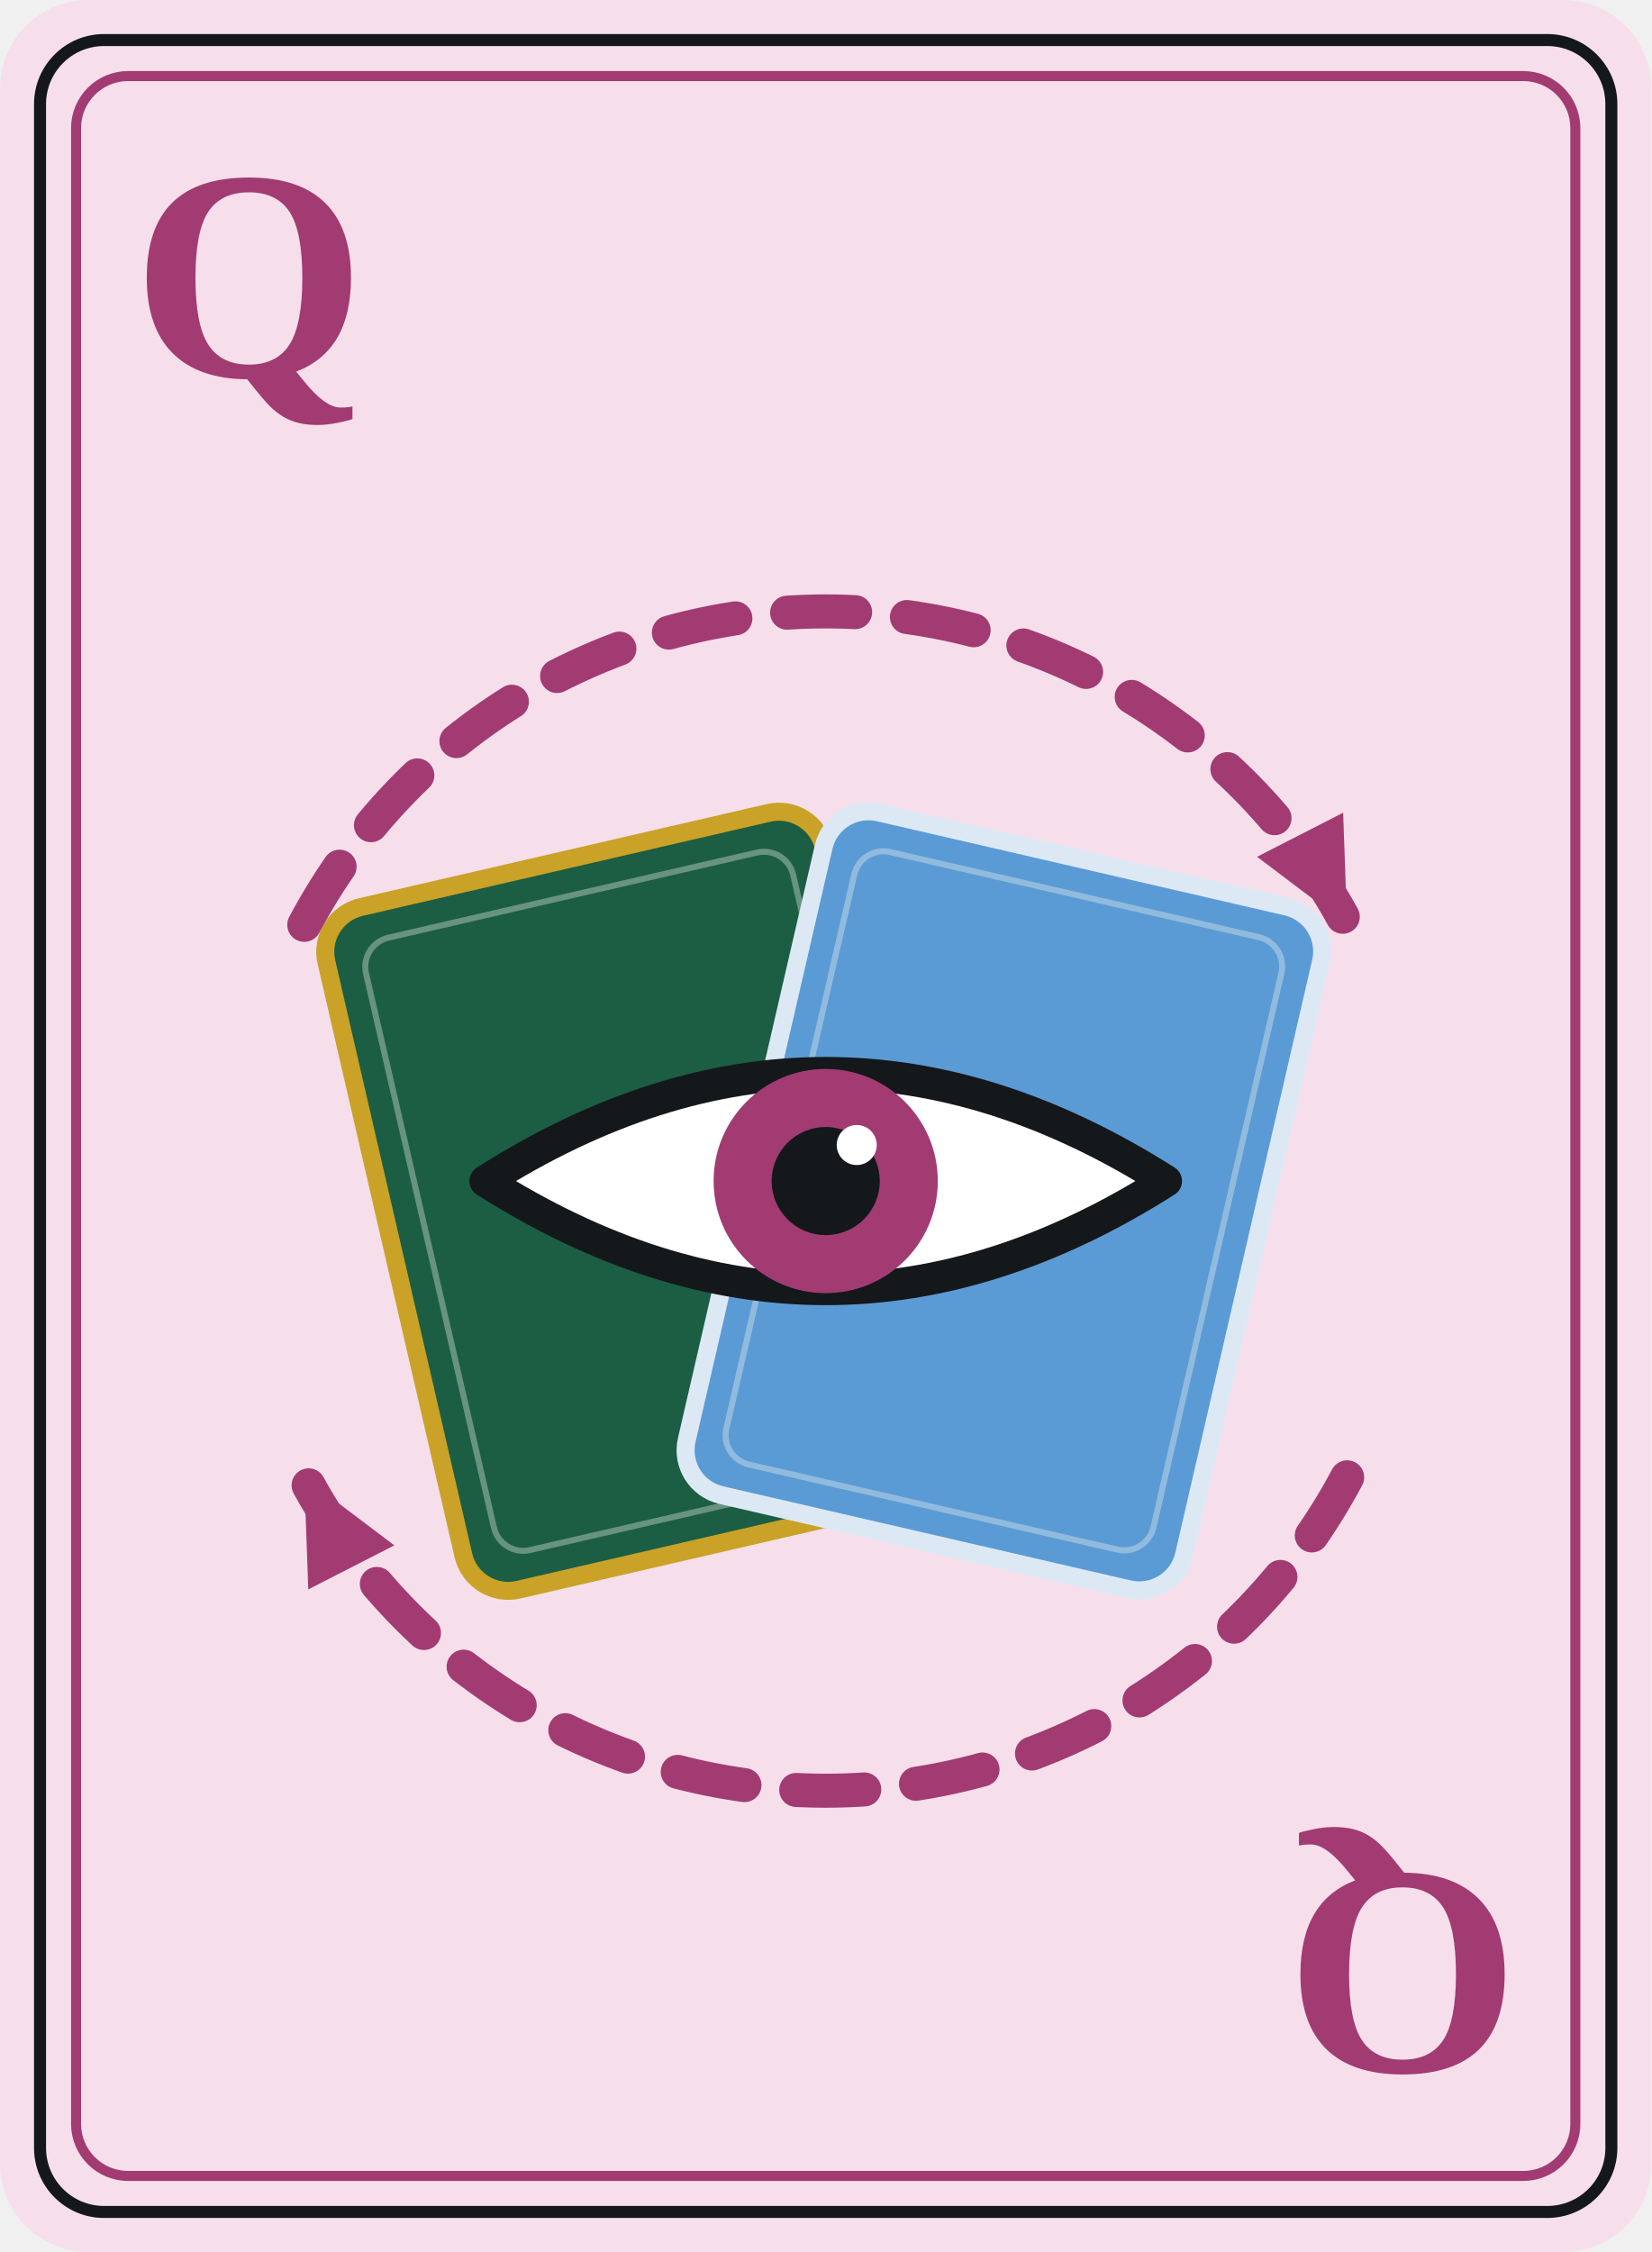
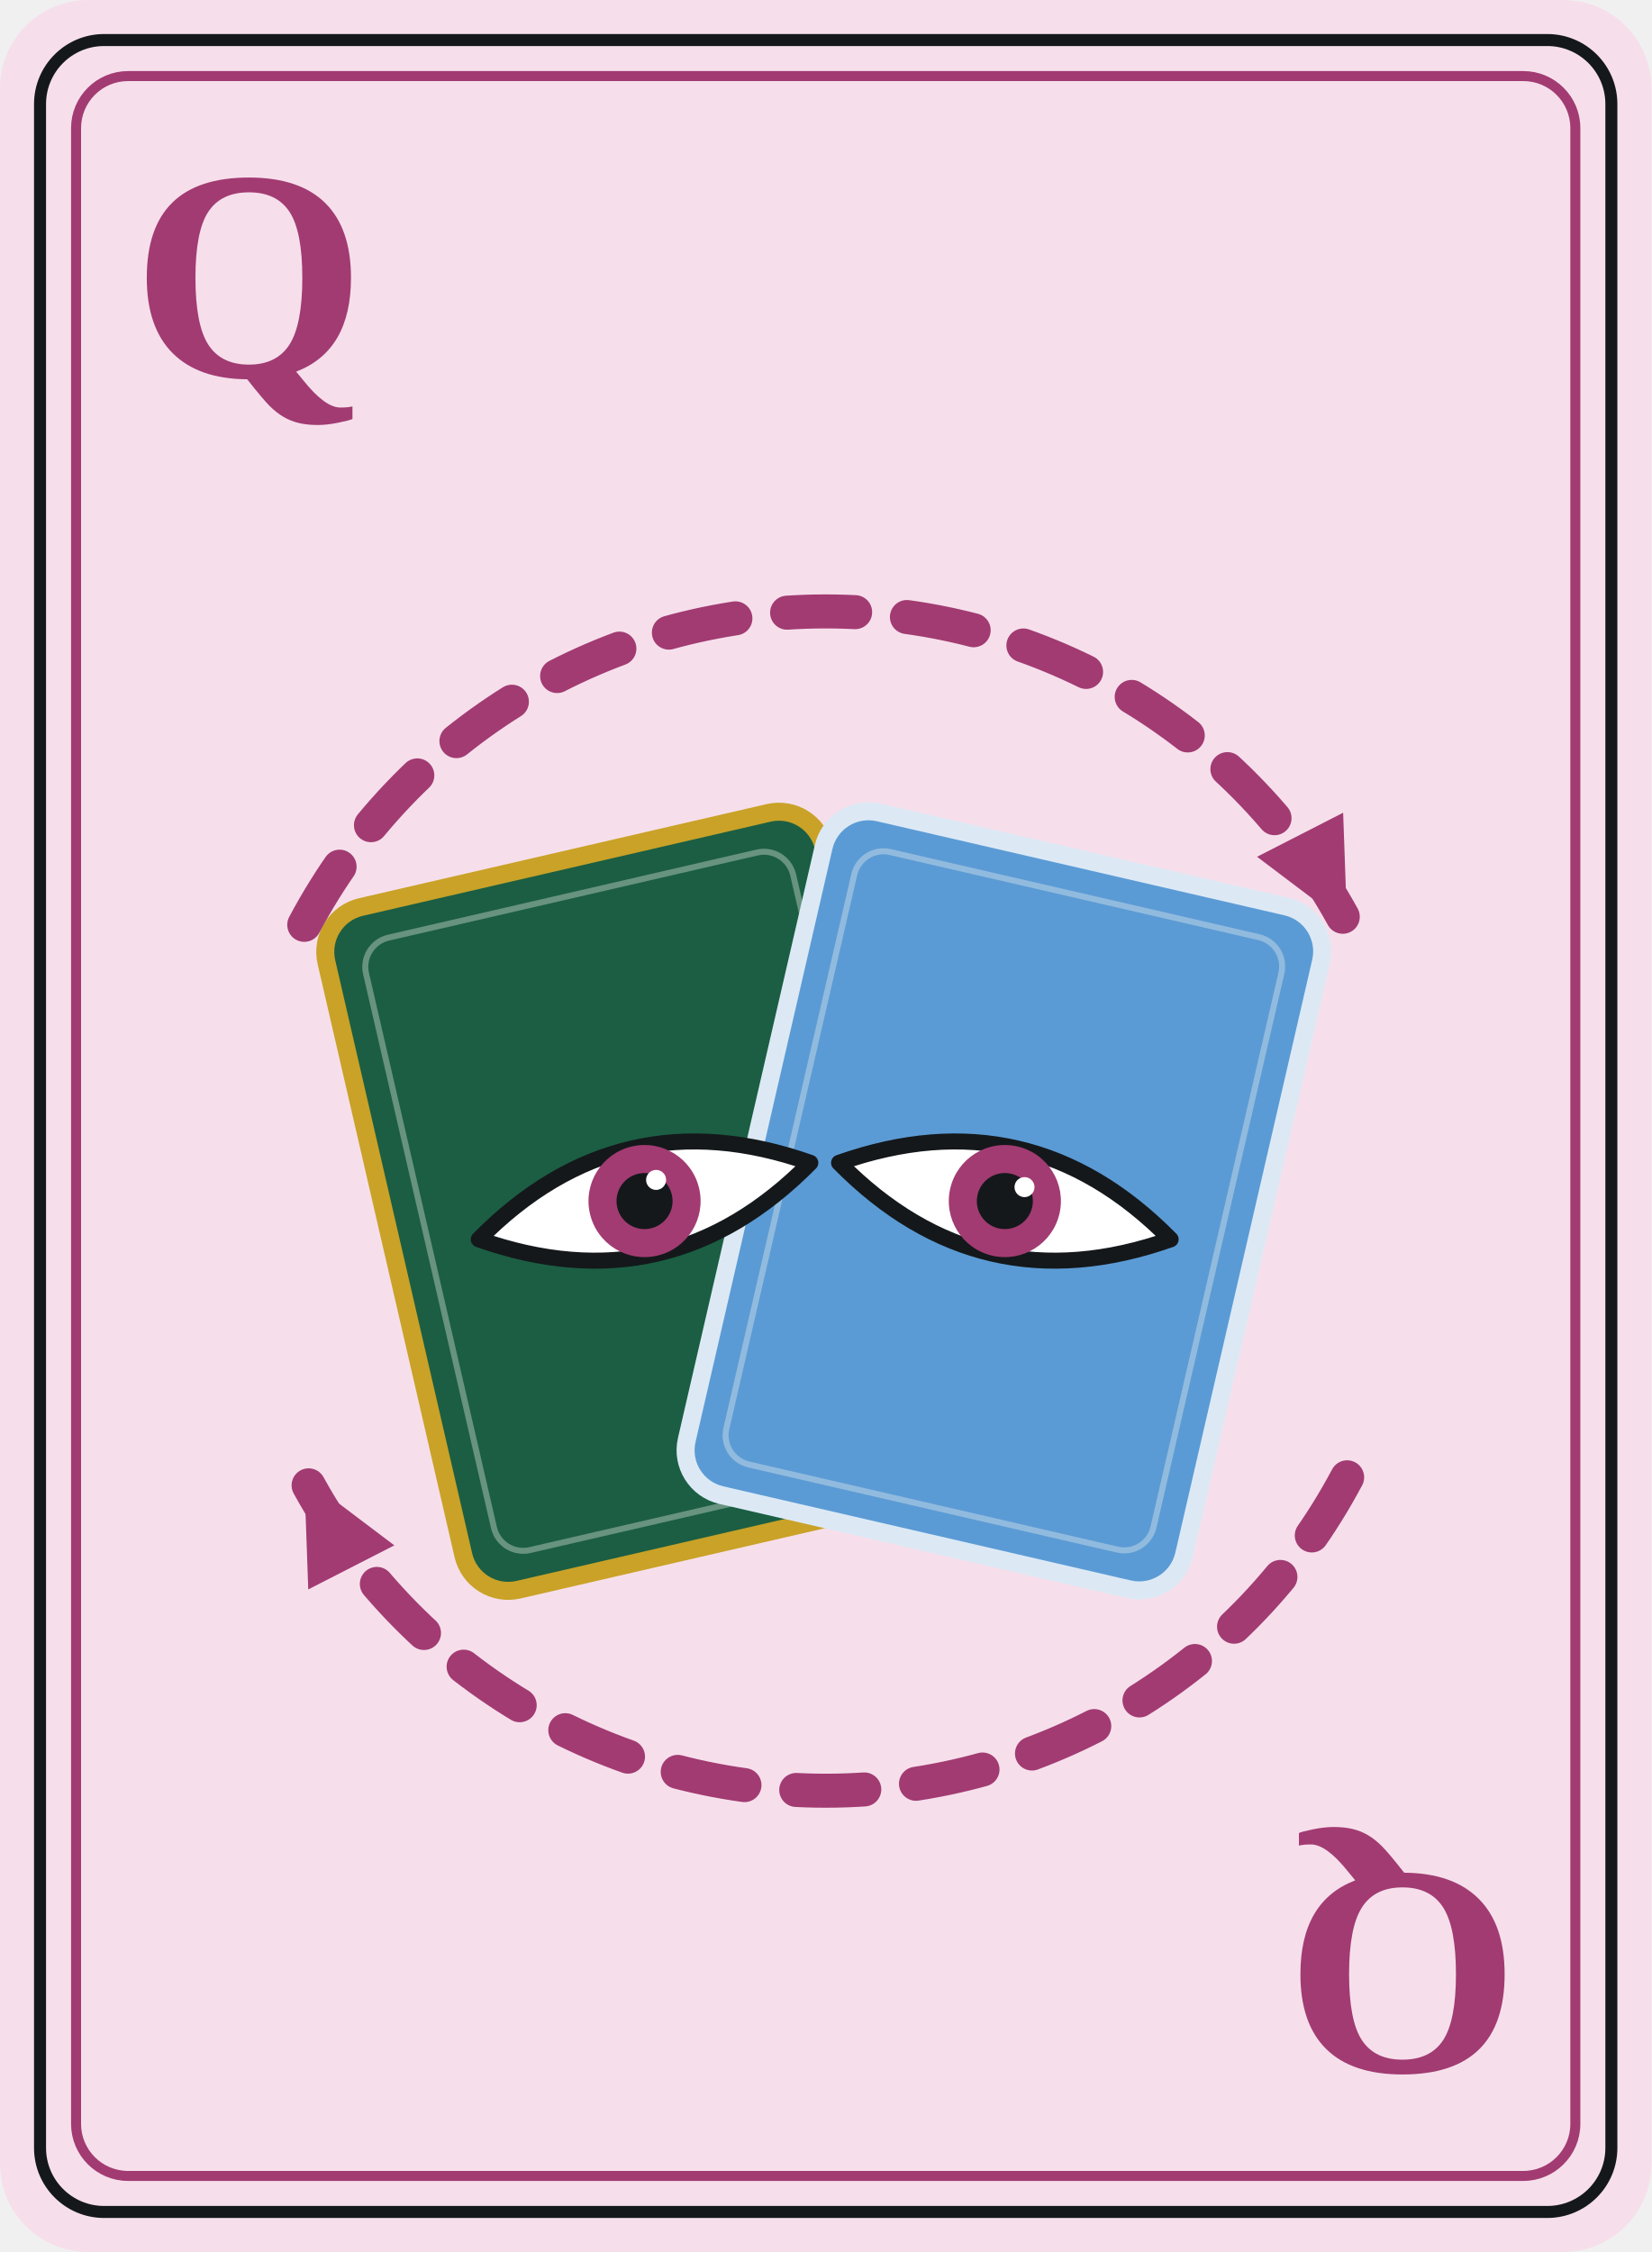
<svg xmlns="http://www.w3.org/2000/svg" viewBox="0 0 825 1125">
  <rect width="825" height="1125" rx="44" fill="#F6DFEB" />
  <rect x="20" y="20" width="785" height="1085" rx="32" fill="none" stroke="#14181B" stroke-width="6" />
  <rect x="38" y="38" width="749" height="1049" rx="26" fill="none" stroke="#A23B72" stroke-width="5" />
  <text x="66" y="188" font-family="Georgia, 'Times New Roman', serif" font-size="150" font-weight="bold" fill="#A23B72">Q</text>
  <g transform="rotate(180 412.5 562.5)">
    <text x="66" y="188" font-family="Georgia, 'Times New Roman', serif" font-size="150" font-weight="bold" fill="#A23B72">Q</text>
  </g>
  <g transform="rotate(-13 322 600)">
    <rect x="194" y="425" width="255" height="350" rx="23" fill="#1B5E43" stroke="#C9A227" stroke-width="9" />
    <rect x="212" y="443" width="219" height="314" rx="15" fill="none" stroke="#F7F5EF" stroke-width="3" opacity="0.35" />
  </g>
  <g transform="rotate(13 502 600)">
    <rect x="374" y="425" width="255" height="350" rx="23" fill="#5B9BD5" stroke="#DCE9F5" stroke-width="9" />
    <rect x="392" y="443" width="219" height="314" rx="15" fill="none" stroke="#F7F5EF" stroke-width="3" opacity="0.35" />
  </g>
-   <path d="M 242.5,590 Q 412.5,482.0 582.5,590 Q 412.5,698.0 242.5,590 Z" fill="#FFFFFF" stroke="#14181B" stroke-width="16" stroke-linejoin="round" />
-   <circle cx="412.5" cy="590" r="56" fill="#A23B72" />
-   <circle cx="412.5" cy="590" r="27" fill="#14181B" />
-   <circle cx="428" cy="572" r="10" fill="#FFFFFF" />
+   <g transform="rotate(-13 322 600)">
+     <path d="M 237.0,600 Q 322,546.0 407.0,600 Q 322,654.0 237.0,600 Z" fill="#FFFFFF" stroke="#14181B" stroke-width="8" stroke-linejoin="round" />
+     <circle cx="322" cy="600" r="28" fill="#A23B72" />
+     <circle cx="322" cy="600" r="14" fill="#14181B" />
+     <circle cx="330" cy="591" r="5" fill="#FFFFFF" />
+   </g>
+   <g transform="rotate(13 502 600)">
+     <path d="M 417.0,600 Q 502,546.0 587.0,600 Q 502,654.0 417.0,600 Z" fill="#FFFFFF" stroke="#14181B" stroke-width="8" stroke-linejoin="round" />
+     <circle cx="502" cy="600" r="28" fill="#A23B72" />
+     <circle cx="502" cy="600" r="14" fill="#14181B" />
+     <circle cx="510" cy="591" r="5" fill="#FFFFFF" />
+   </g>
  <path d="M 152,462 A 295 295 0 0 1 673,462" fill="none" stroke="#A23B72" stroke-width="17" stroke-linecap="round" stroke-dasharray="34 26" />
  <polygon points="673,462 628,428 671,406" fill="#A23B72" />
  <path d="M 673,738 A 295 295 0 0 1 152,738" fill="none" stroke="#A23B72" stroke-width="17" stroke-linecap="round" stroke-dasharray="34 26" />
  <polygon points="152,738 197,772 154,794" fill="#A23B72" />
</svg>
